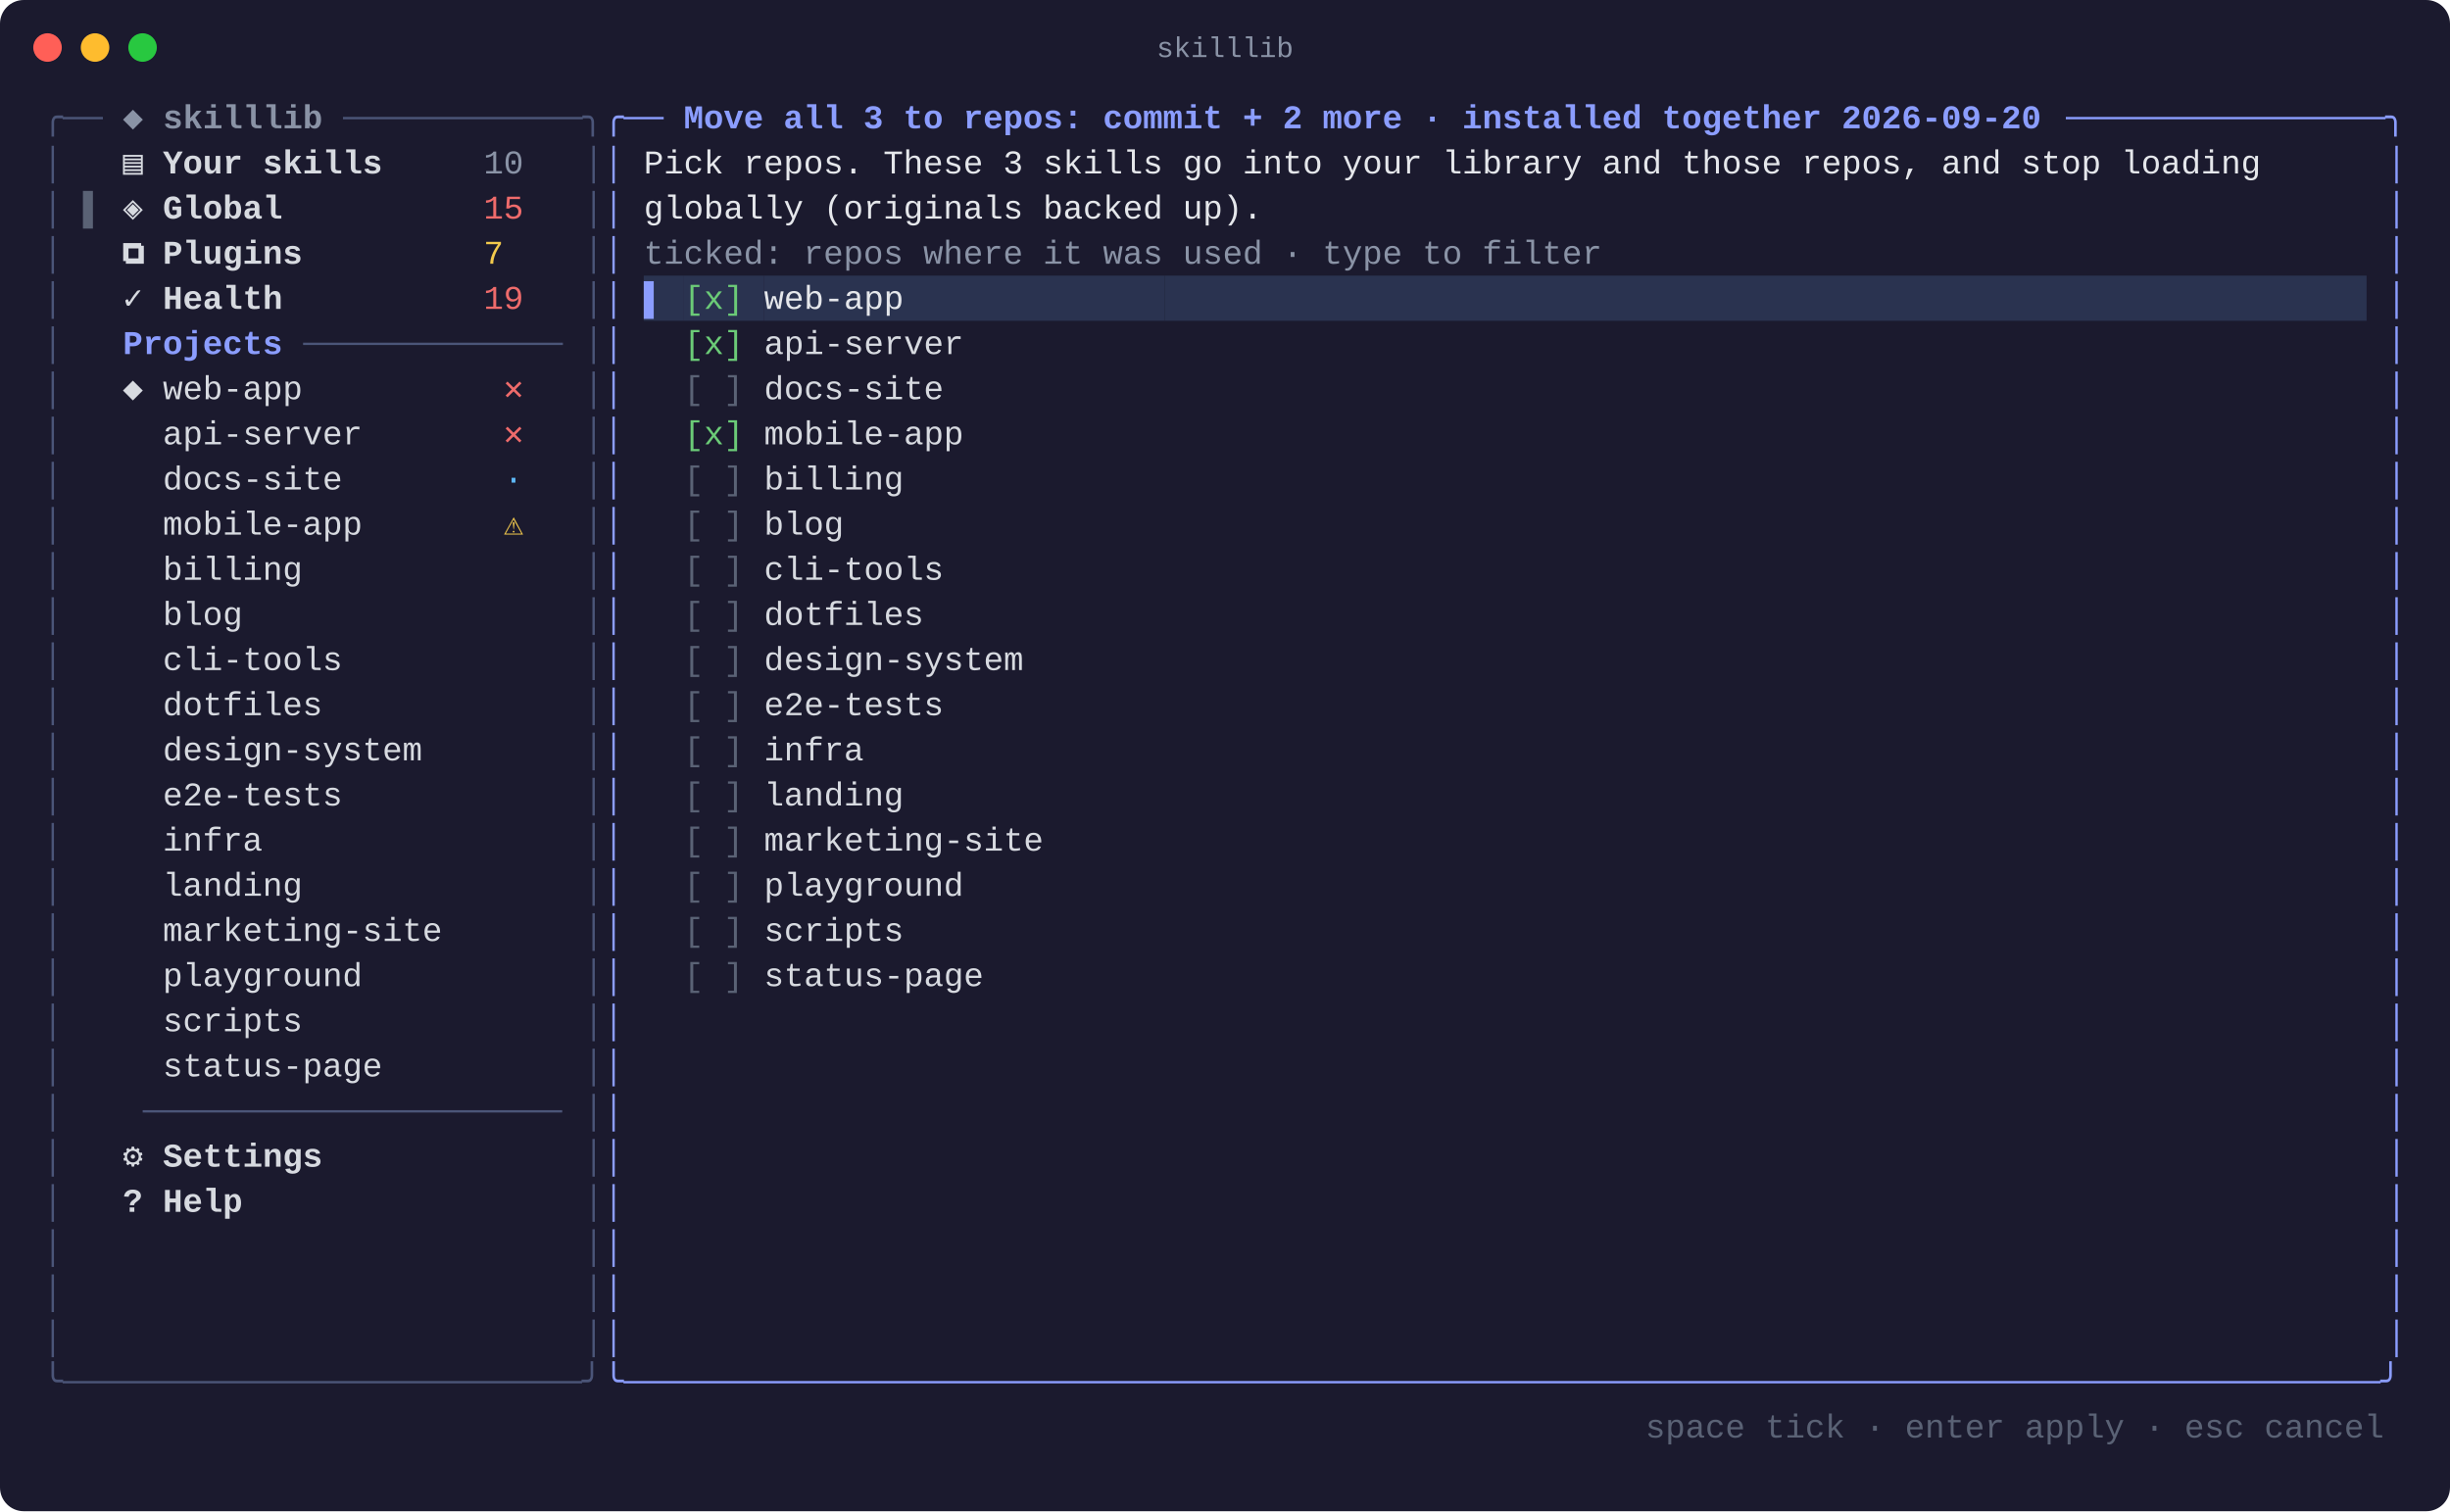
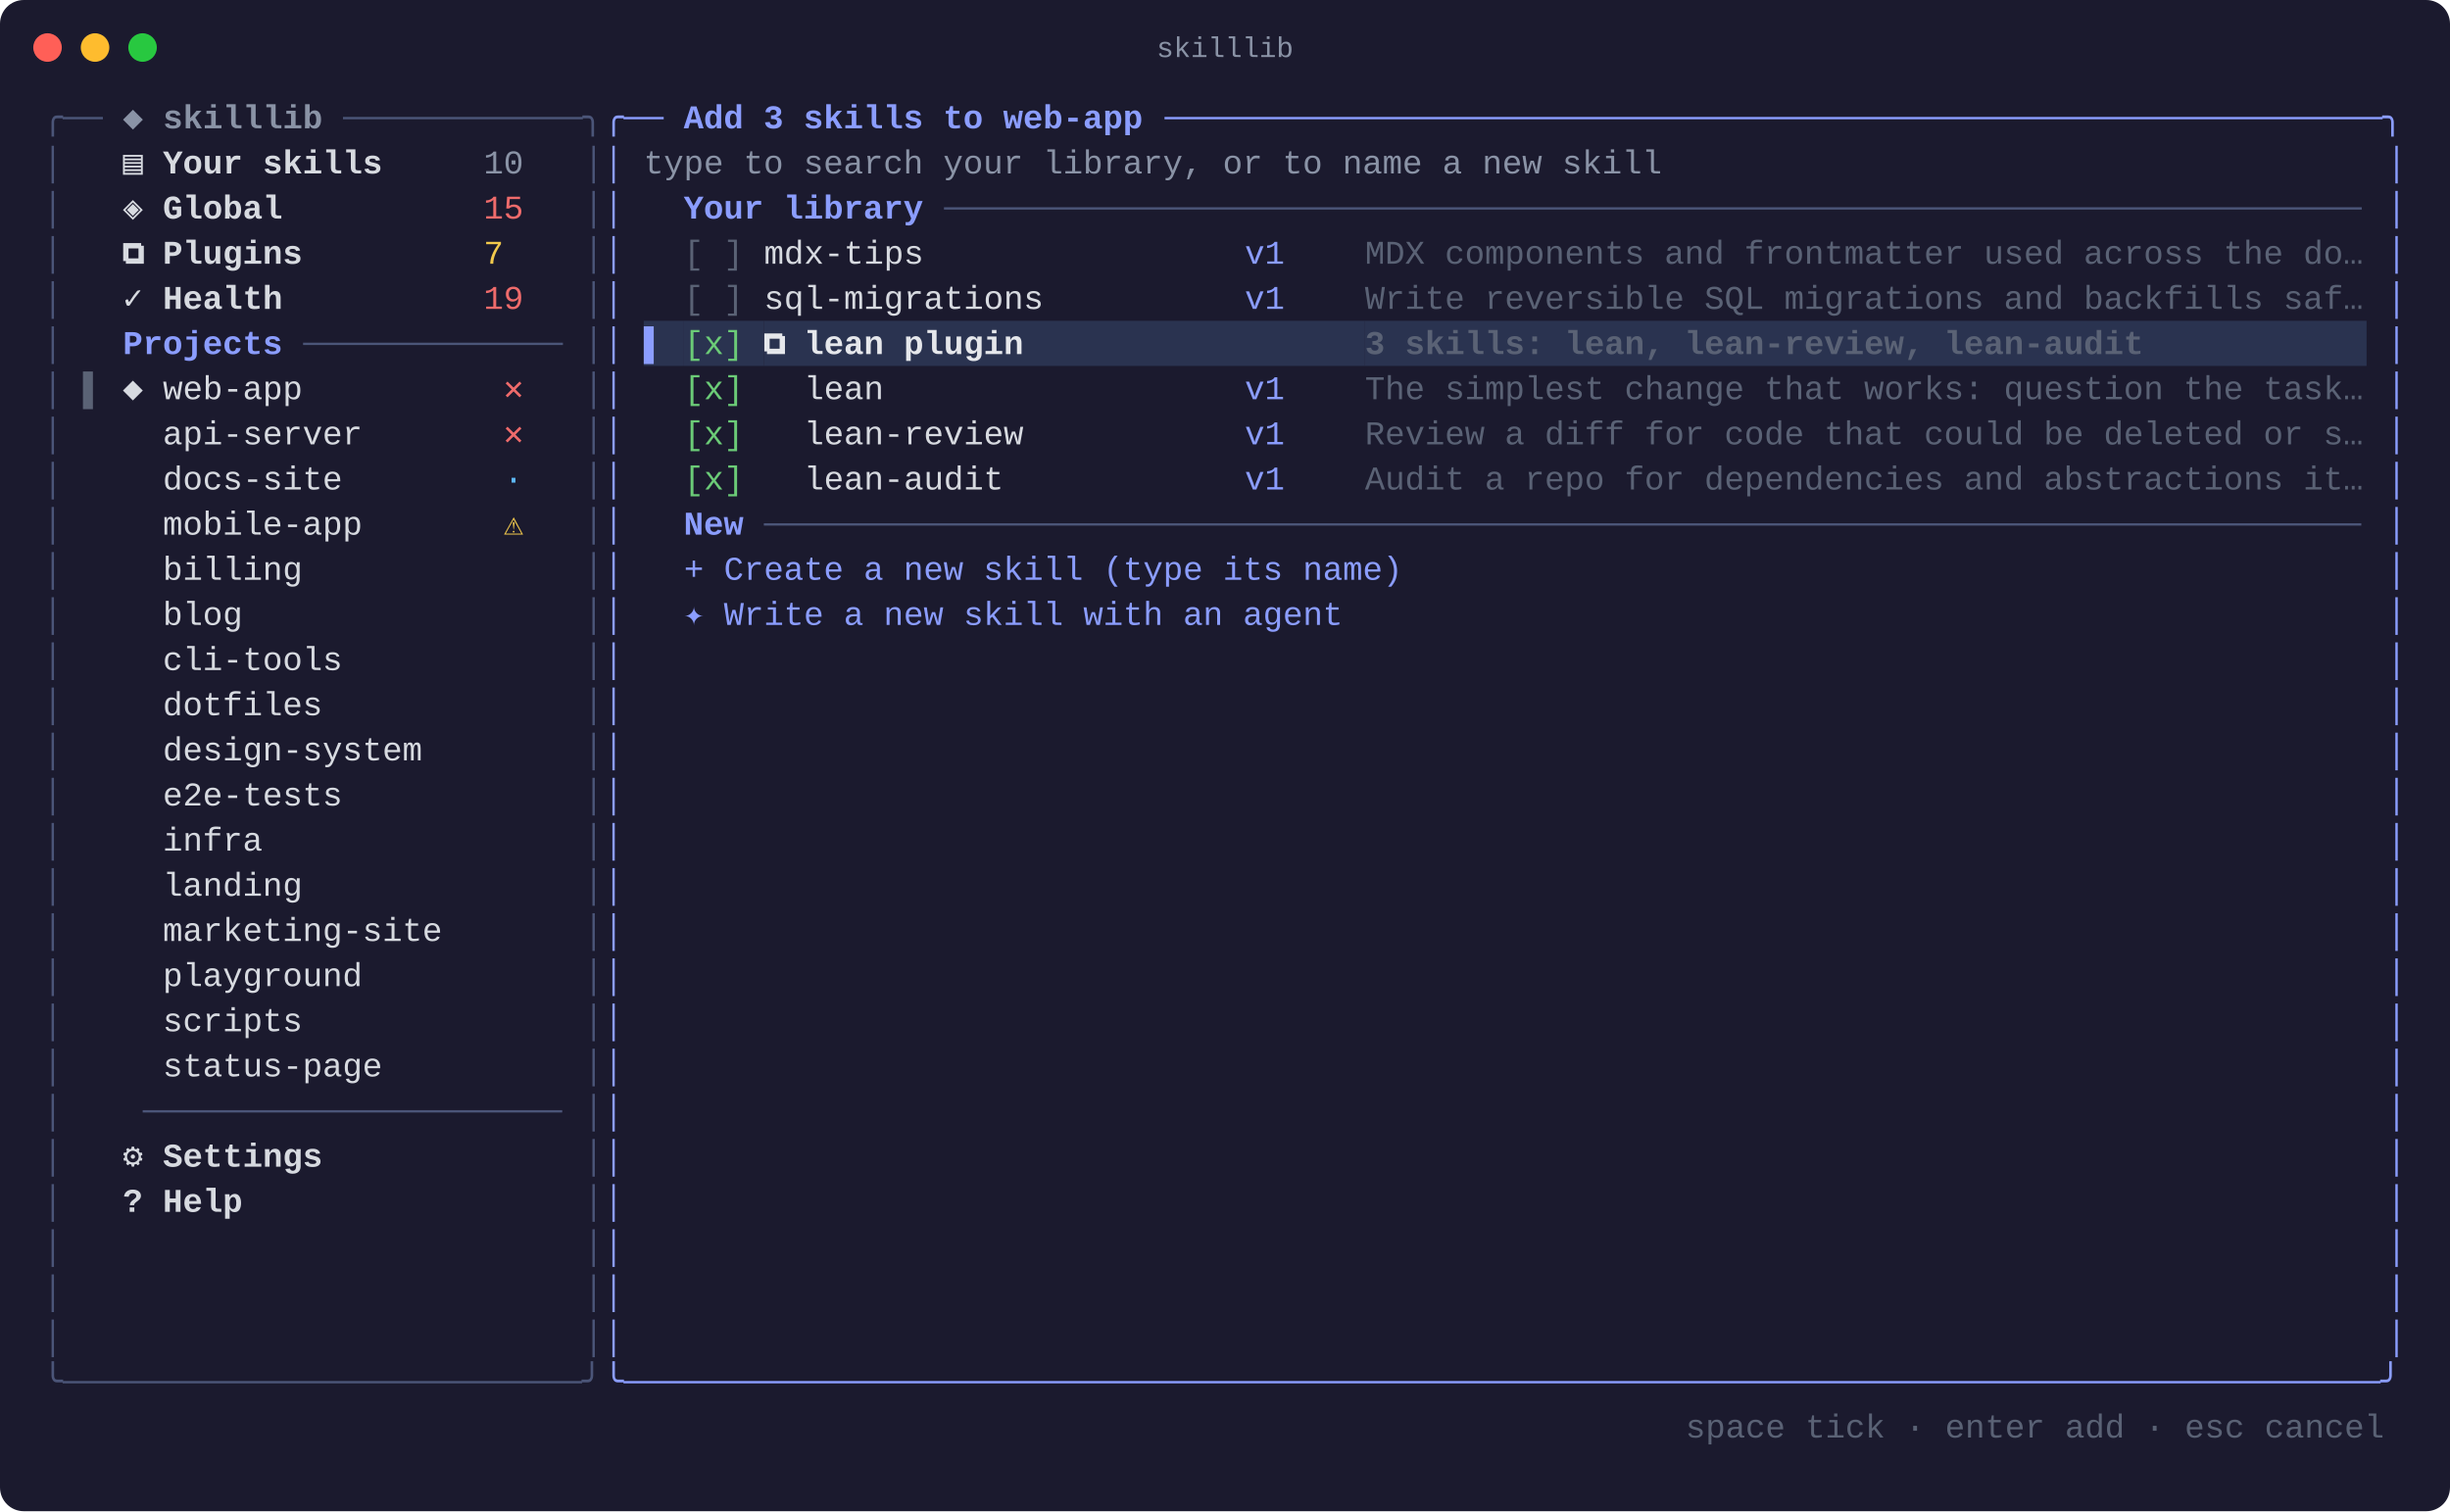
<svg xmlns="http://www.w3.org/2000/svg" width="1031" height="636" viewBox="0 0 1031 636" font-family="SFMono-Regular, Menlo, Consolas, 'Liberation Mono', monospace" font-size="14">
  <rect width="1031" height="636" rx="10" fill="#1b1a2e" />
  <circle cx="20" cy="20" r="6" fill="#ff5f57" />
  <circle cx="40" cy="20" r="6" fill="#febc2e" />
  <circle cx="60" cy="20" r="6" fill="#28c840" />
  <text x="515.5" y="24" fill="#8a93a6" font-size="12" text-anchor="middle">skilllib</text>
  <text x="18.0" y="54.0" fill="#4b5578" xml:space="preserve" textLength="25.3" lengthAdjust="spacingAndGlyphs">╭──</text>
  <text x="43.3" y="54.0" fill="#8a93a6" font-weight="bold" xml:space="preserve" textLength="101.2" lengthAdjust="spacingAndGlyphs"> ◆ skilllib </text>
  <text x="144.4" y="54.0" fill="#4b5578" xml:space="preserve" textLength="109.6" lengthAdjust="spacingAndGlyphs">────────────╮</text>
  <text x="254.0" y="54.0" fill="#8b9dff" xml:space="preserve" textLength="25.3" lengthAdjust="spacingAndGlyphs">╭──</text>
-   <text x="279.3" y="54.0" fill="#8b9dff" font-weight="bold" xml:space="preserve" textLength="590.1" lengthAdjust="spacingAndGlyphs"> Move all 3 to repos: commit + 2 more · installed together 2026-09-20 </text>
-   <text x="869.4" y="54.0" fill="#8b9dff" xml:space="preserve" textLength="143.3" lengthAdjust="spacingAndGlyphs">────────────────╮</text>
+   <text x="279.3" y="54.0" fill="#8b9dff" font-weight="bold" xml:space="preserve" textLength="210.8" lengthAdjust="spacingAndGlyphs"> Add 3 skills to web-app </text>
+   <text x="490.1" y="54.0" fill="#8b9dff" xml:space="preserve" textLength="522.7" lengthAdjust="spacingAndGlyphs">─────────────────────────────────────────────────────────────╮</text>
  <text x="18.0" y="73.0" fill="#4b5578" xml:space="preserve" textLength="8.4" lengthAdjust="spacingAndGlyphs">│</text>
  <text x="51.7" y="73.0" fill="#d7dae0" font-weight="bold" xml:space="preserve" textLength="151.7" lengthAdjust="spacingAndGlyphs">▤ Your skills     </text>
  <text x="203.5" y="73.0" fill="#8a93a6" xml:space="preserve" textLength="33.7" lengthAdjust="spacingAndGlyphs">10  </text>
  <text x="245.6" y="73.0" fill="#4b5578" xml:space="preserve" textLength="8.4" lengthAdjust="spacingAndGlyphs">│</text>
  <text x="254.0" y="73.0" fill="#8b9dff" xml:space="preserve" textLength="8.4" lengthAdjust="spacingAndGlyphs">│</text>
-   <text x="270.9" y="73.0" fill="#e5e7eb" xml:space="preserve" textLength="682.8" lengthAdjust="spacingAndGlyphs">Pick repos. These 3 skills go into your library and those repos, and stop loading</text>
+   <text x="270.9" y="73.0" fill="#8a93a6" xml:space="preserve" textLength="429.9" lengthAdjust="spacingAndGlyphs">type to search your library, or to name a new skill</text>
  <text x="1004.3" y="73.0" fill="#8b9dff" xml:space="preserve" textLength="8.4" lengthAdjust="spacingAndGlyphs">│</text>
  <text x="18.0" y="92.0" fill="#4b5578" xml:space="preserve" textLength="8.4" lengthAdjust="spacingAndGlyphs">│</text>
-   <text x="34.9" y="92.0" fill="#5a6275" xml:space="preserve" textLength="16.9" lengthAdjust="spacingAndGlyphs">▌ </text>
  <text x="51.7" y="92.0" fill="#d7dae0" font-weight="bold" xml:space="preserve" textLength="151.7" lengthAdjust="spacingAndGlyphs">◈ Global          </text>
  <text x="203.5" y="92.0" fill="#ef6b6b" xml:space="preserve" textLength="33.7" lengthAdjust="spacingAndGlyphs">15  </text>
  <text x="245.6" y="92.0" fill="#4b5578" xml:space="preserve" textLength="8.4" lengthAdjust="spacingAndGlyphs">│</text>
  <text x="254.0" y="92.0" fill="#8b9dff" xml:space="preserve" textLength="8.4" lengthAdjust="spacingAndGlyphs">│</text>
-   <text x="270.9" y="92.0" fill="#e5e7eb" xml:space="preserve" textLength="261.3" lengthAdjust="spacingAndGlyphs">globally (originals backed up).</text>
+   <text x="270.9" y="92.0" fill="#8b9dff" font-weight="bold" xml:space="preserve" textLength="126.4" lengthAdjust="spacingAndGlyphs">  Your library </text>
+   <text x="397.3" y="92.0" fill="#4b5578" xml:space="preserve" textLength="598.5" lengthAdjust="spacingAndGlyphs">───────────────────────────────────────────────────────────────────────</text>
  <text x="1004.3" y="92.0" fill="#8b9dff" xml:space="preserve" textLength="8.4" lengthAdjust="spacingAndGlyphs">│</text>
  <text x="18.0" y="111.0" fill="#4b5578" xml:space="preserve" textLength="8.4" lengthAdjust="spacingAndGlyphs">│</text>
  <text x="51.7" y="111.0" fill="#d7dae0" font-weight="bold" xml:space="preserve" textLength="151.7" lengthAdjust="spacingAndGlyphs">⧉ Plugins         </text>
  <text x="203.5" y="111.0" fill="#f2c94c" xml:space="preserve" textLength="33.7" lengthAdjust="spacingAndGlyphs">7   </text>
  <text x="245.6" y="111.0" fill="#4b5578" xml:space="preserve" textLength="8.4" lengthAdjust="spacingAndGlyphs">│</text>
  <text x="254.0" y="111.0" fill="#8b9dff" xml:space="preserve" textLength="8.4" lengthAdjust="spacingAndGlyphs">│</text>
-   <text x="270.9" y="111.0" fill="#8a93a6" xml:space="preserve" textLength="404.6" lengthAdjust="spacingAndGlyphs">ticked: repos where it was used · type to filter</text>
+   <text x="270.9" y="111.0" fill="#5a6275" xml:space="preserve" textLength="50.6" lengthAdjust="spacingAndGlyphs">  [ ] </text>
+   <text x="321.5" y="111.0" fill="#d7dae0" xml:space="preserve" textLength="202.3" lengthAdjust="spacingAndGlyphs">mdx-tips                </text>
+   <text x="523.8" y="111.0" fill="#8b9dff" xml:space="preserve" textLength="50.6" lengthAdjust="spacingAndGlyphs">v1    </text>
+   <text x="574.4" y="111.0" fill="#5a6275" xml:space="preserve" textLength="421.5" lengthAdjust="spacingAndGlyphs">MDX components and frontmatter used across the do…</text>
  <text x="1004.3" y="111.0" fill="#8b9dff" xml:space="preserve" textLength="8.4" lengthAdjust="spacingAndGlyphs">│</text>
  <text x="18.0" y="130.0" fill="#4b5578" xml:space="preserve" textLength="8.4" lengthAdjust="spacingAndGlyphs">│</text>
  <text x="51.7" y="130.0" fill="#d7dae0" font-weight="bold" xml:space="preserve" textLength="151.7" lengthAdjust="spacingAndGlyphs">✓ Health          </text>
  <text x="203.5" y="130.0" fill="#ef6b6b" xml:space="preserve" textLength="33.7" lengthAdjust="spacingAndGlyphs">19  </text>
  <text x="245.6" y="130.0" fill="#4b5578" xml:space="preserve" textLength="8.4" lengthAdjust="spacingAndGlyphs">│</text>
  <text x="254.0" y="130.0" fill="#8b9dff" xml:space="preserve" textLength="8.4" lengthAdjust="spacingAndGlyphs">│</text>
-   <rect x="270.9" y="116.0" width="16.9" height="19" fill="#2a3350" />
-   <text x="270.9" y="130.0" fill="#8b9dff" xml:space="preserve" textLength="16.9" lengthAdjust="spacingAndGlyphs">▌ </text>
-   <rect x="287.8" y="116.0" width="33.7" height="19" fill="#2a3350" />
-   <text x="287.8" y="130.0" fill="#6bcb77" xml:space="preserve" textLength="33.7" lengthAdjust="spacingAndGlyphs">[x] </text>
-   <rect x="321.5" y="116.0" width="168.6" height="19" fill="#2a3350" />
-   <text x="321.5" y="130.0" fill="#e5e7eb" xml:space="preserve" textLength="168.6" lengthAdjust="spacingAndGlyphs">web-app             </text>
-   <rect x="490.1" y="116.0" width="505.8" height="19" fill="#2a3350" />
+   <text x="270.9" y="130.0" fill="#5a6275" xml:space="preserve" textLength="50.6" lengthAdjust="spacingAndGlyphs">  [ ] </text>
+   <text x="321.5" y="130.0" fill="#d7dae0" xml:space="preserve" textLength="202.3" lengthAdjust="spacingAndGlyphs">sql-migrations          </text>
+   <text x="523.8" y="130.0" fill="#8b9dff" xml:space="preserve" textLength="50.6" lengthAdjust="spacingAndGlyphs">v1    </text>
+   <text x="574.4" y="130.0" fill="#5a6275" xml:space="preserve" textLength="421.5" lengthAdjust="spacingAndGlyphs">Write reversible SQL migrations and backfills saf…</text>
  <text x="1004.3" y="130.0" fill="#8b9dff" xml:space="preserve" textLength="8.4" lengthAdjust="spacingAndGlyphs">│</text>
  <text x="18.0" y="149.0" fill="#4b5578" xml:space="preserve" textLength="8.4" lengthAdjust="spacingAndGlyphs">│</text>
  <text x="34.9" y="149.0" fill="#8b9dff" font-weight="bold" xml:space="preserve" textLength="92.7" lengthAdjust="spacingAndGlyphs">  Projects </text>
  <text x="127.6" y="149.0" fill="#4b5578" xml:space="preserve" textLength="109.6" lengthAdjust="spacingAndGlyphs">─────────────</text>
  <text x="245.6" y="149.0" fill="#4b5578" xml:space="preserve" textLength="8.4" lengthAdjust="spacingAndGlyphs">│</text>
  <text x="254.0" y="149.0" fill="#8b9dff" xml:space="preserve" textLength="8.4" lengthAdjust="spacingAndGlyphs">│</text>
+   <rect x="270.9" y="135.0" width="16.9" height="19" fill="#2a3350" />
+   <text x="270.9" y="149.0" fill="#8b9dff" xml:space="preserve" textLength="16.9" lengthAdjust="spacingAndGlyphs">▌ </text>
+   <rect x="287.8" y="135.0" width="33.7" height="19" fill="#2a3350" />
  <text x="287.8" y="149.0" fill="#6bcb77" xml:space="preserve" textLength="33.7" lengthAdjust="spacingAndGlyphs">[x] </text>
-   <text x="321.5" y="149.0" fill="#d7dae0" xml:space="preserve" textLength="168.6" lengthAdjust="spacingAndGlyphs">api-server          </text>
+   <rect x="321.5" y="135.0" width="252.9" height="19" fill="#2a3350" />
+   <text x="321.5" y="149.0" fill="#e5e7eb" font-weight="bold" xml:space="preserve" textLength="252.9" lengthAdjust="spacingAndGlyphs">⧉ lean plugin                 </text>
+   <rect x="574.4" y="135.0" width="421.5" height="19" fill="#2a3350" />
+   <text x="574.4" y="149.0" fill="#5a6275" font-weight="bold" xml:space="preserve" textLength="421.5" lengthAdjust="spacingAndGlyphs">3 skills: lean, lean-review, lean-audit           </text>
  <text x="1004.3" y="149.0" fill="#8b9dff" xml:space="preserve" textLength="8.4" lengthAdjust="spacingAndGlyphs">│</text>
  <text x="18.0" y="168.0" fill="#4b5578" xml:space="preserve" textLength="8.4" lengthAdjust="spacingAndGlyphs">│</text>
+   <text x="34.9" y="168.0" fill="#5a6275" xml:space="preserve" textLength="16.9" lengthAdjust="spacingAndGlyphs">▌ </text>
  <text x="51.7" y="168.0" fill="#d7dae0" xml:space="preserve" textLength="160.2" lengthAdjust="spacingAndGlyphs">◆ web-app          </text>
  <text x="211.9" y="168.0" fill="#ef6b6b" xml:space="preserve" textLength="25.3" lengthAdjust="spacingAndGlyphs">✕  </text>
  <text x="245.6" y="168.0" fill="#4b5578" xml:space="preserve" textLength="8.4" lengthAdjust="spacingAndGlyphs">│</text>
  <text x="254.0" y="168.0" fill="#8b9dff" xml:space="preserve" textLength="8.4" lengthAdjust="spacingAndGlyphs">│</text>
-   <text x="270.9" y="168.0" fill="#5a6275" xml:space="preserve" textLength="50.6" lengthAdjust="spacingAndGlyphs">  [ ] </text>
-   <text x="321.5" y="168.0" fill="#d7dae0" xml:space="preserve" textLength="168.6" lengthAdjust="spacingAndGlyphs">docs-site           </text>
+   <text x="287.8" y="168.0" fill="#6bcb77" xml:space="preserve" textLength="33.7" lengthAdjust="spacingAndGlyphs">[x] </text>
+   <text x="321.5" y="168.0" fill="#d7dae0" xml:space="preserve" textLength="202.3" lengthAdjust="spacingAndGlyphs">  lean                  </text>
+   <text x="523.8" y="168.0" fill="#8b9dff" xml:space="preserve" textLength="50.6" lengthAdjust="spacingAndGlyphs">v1    </text>
+   <text x="574.4" y="168.0" fill="#5a6275" xml:space="preserve" textLength="421.5" lengthAdjust="spacingAndGlyphs">The simplest change that works: question the task…</text>
  <text x="1004.3" y="168.0" fill="#8b9dff" xml:space="preserve" textLength="8.4" lengthAdjust="spacingAndGlyphs">│</text>
  <text x="18.0" y="187.0" fill="#4b5578" xml:space="preserve" textLength="8.4" lengthAdjust="spacingAndGlyphs">│</text>
  <text x="51.7" y="187.0" fill="#d7dae0" xml:space="preserve" textLength="160.2" lengthAdjust="spacingAndGlyphs">  api-server       </text>
  <text x="211.9" y="187.0" fill="#ef6b6b" xml:space="preserve" textLength="25.3" lengthAdjust="spacingAndGlyphs">✕  </text>
  <text x="245.6" y="187.0" fill="#4b5578" xml:space="preserve" textLength="8.4" lengthAdjust="spacingAndGlyphs">│</text>
  <text x="254.0" y="187.0" fill="#8b9dff" xml:space="preserve" textLength="8.4" lengthAdjust="spacingAndGlyphs">│</text>
  <text x="287.8" y="187.0" fill="#6bcb77" xml:space="preserve" textLength="33.7" lengthAdjust="spacingAndGlyphs">[x] </text>
-   <text x="321.5" y="187.0" fill="#d7dae0" xml:space="preserve" textLength="168.6" lengthAdjust="spacingAndGlyphs">mobile-app          </text>
+   <text x="321.5" y="187.0" fill="#d7dae0" xml:space="preserve" textLength="202.3" lengthAdjust="spacingAndGlyphs">  lean-review           </text>
+   <text x="523.8" y="187.0" fill="#8b9dff" xml:space="preserve" textLength="50.6" lengthAdjust="spacingAndGlyphs">v1    </text>
+   <text x="574.4" y="187.0" fill="#5a6275" xml:space="preserve" textLength="421.5" lengthAdjust="spacingAndGlyphs">Review a diff for code that could be deleted or s…</text>
  <text x="1004.3" y="187.0" fill="#8b9dff" xml:space="preserve" textLength="8.4" lengthAdjust="spacingAndGlyphs">│</text>
  <text x="18.0" y="206.0" fill="#4b5578" xml:space="preserve" textLength="8.4" lengthAdjust="spacingAndGlyphs">│</text>
  <text x="51.7" y="206.0" fill="#d7dae0" xml:space="preserve" textLength="160.2" lengthAdjust="spacingAndGlyphs">  docs-site        </text>
  <text x="211.9" y="206.0" fill="#5eb8f7" xml:space="preserve" textLength="25.3" lengthAdjust="spacingAndGlyphs">·  </text>
  <text x="245.6" y="206.0" fill="#4b5578" xml:space="preserve" textLength="8.4" lengthAdjust="spacingAndGlyphs">│</text>
  <text x="254.0" y="206.0" fill="#8b9dff" xml:space="preserve" textLength="8.4" lengthAdjust="spacingAndGlyphs">│</text>
-   <text x="270.9" y="206.0" fill="#5a6275" xml:space="preserve" textLength="50.6" lengthAdjust="spacingAndGlyphs">  [ ] </text>
-   <text x="321.5" y="206.0" fill="#d7dae0" xml:space="preserve" textLength="168.6" lengthAdjust="spacingAndGlyphs">billing             </text>
+   <text x="287.8" y="206.0" fill="#6bcb77" xml:space="preserve" textLength="33.7" lengthAdjust="spacingAndGlyphs">[x] </text>
+   <text x="321.5" y="206.0" fill="#d7dae0" xml:space="preserve" textLength="202.3" lengthAdjust="spacingAndGlyphs">  lean-audit            </text>
+   <text x="523.8" y="206.0" fill="#8b9dff" xml:space="preserve" textLength="50.6" lengthAdjust="spacingAndGlyphs">v1    </text>
+   <text x="574.4" y="206.0" fill="#5a6275" xml:space="preserve" textLength="421.5" lengthAdjust="spacingAndGlyphs">Audit a repo for dependencies and abstractions it…</text>
  <text x="1004.3" y="206.0" fill="#8b9dff" xml:space="preserve" textLength="8.4" lengthAdjust="spacingAndGlyphs">│</text>
  <text x="18.0" y="225.0" fill="#4b5578" xml:space="preserve" textLength="8.4" lengthAdjust="spacingAndGlyphs">│</text>
  <text x="51.7" y="225.0" fill="#d7dae0" xml:space="preserve" textLength="160.2" lengthAdjust="spacingAndGlyphs">  mobile-app       </text>
  <text x="211.9" y="225.0" fill="#f2c94c" xml:space="preserve" textLength="25.3" lengthAdjust="spacingAndGlyphs">⚠  </text>
  <text x="245.6" y="225.0" fill="#4b5578" xml:space="preserve" textLength="8.4" lengthAdjust="spacingAndGlyphs">│</text>
  <text x="254.0" y="225.0" fill="#8b9dff" xml:space="preserve" textLength="8.4" lengthAdjust="spacingAndGlyphs">│</text>
-   <text x="270.9" y="225.0" fill="#5a6275" xml:space="preserve" textLength="50.6" lengthAdjust="spacingAndGlyphs">  [ ] </text>
-   <text x="321.5" y="225.0" fill="#d7dae0" xml:space="preserve" textLength="168.6" lengthAdjust="spacingAndGlyphs">blog                </text>
+   <text x="270.9" y="225.0" fill="#8b9dff" font-weight="bold" xml:space="preserve" textLength="50.6" lengthAdjust="spacingAndGlyphs">  New </text>
+   <text x="321.5" y="225.0" fill="#4b5578" xml:space="preserve" textLength="674.4" lengthAdjust="spacingAndGlyphs">────────────────────────────────────────────────────────────────────────────────</text>
  <text x="1004.3" y="225.0" fill="#8b9dff" xml:space="preserve" textLength="8.4" lengthAdjust="spacingAndGlyphs">│</text>
  <text x="18.0" y="244.0" fill="#4b5578" xml:space="preserve" textLength="8.4" lengthAdjust="spacingAndGlyphs">│</text>
  <text x="51.7" y="244.0" fill="#d7dae0" xml:space="preserve" textLength="193.9" lengthAdjust="spacingAndGlyphs">  billing              </text>
  <text x="245.6" y="244.0" fill="#4b5578" xml:space="preserve" textLength="8.4" lengthAdjust="spacingAndGlyphs">│</text>
  <text x="254.0" y="244.0" fill="#8b9dff" xml:space="preserve" textLength="8.4" lengthAdjust="spacingAndGlyphs">│</text>
-   <text x="270.9" y="244.0" fill="#5a6275" xml:space="preserve" textLength="50.6" lengthAdjust="spacingAndGlyphs">  [ ] </text>
-   <text x="321.5" y="244.0" fill="#d7dae0" xml:space="preserve" textLength="168.6" lengthAdjust="spacingAndGlyphs">cli-tools           </text>
+   <text x="287.8" y="244.0" fill="#8b9dff" xml:space="preserve" textLength="708.1" lengthAdjust="spacingAndGlyphs">+ Create a new skill (type its name)                                                </text>
  <text x="1004.3" y="244.0" fill="#8b9dff" xml:space="preserve" textLength="8.4" lengthAdjust="spacingAndGlyphs">│</text>
  <text x="18.0" y="263.0" fill="#4b5578" xml:space="preserve" textLength="8.4" lengthAdjust="spacingAndGlyphs">│</text>
  <text x="51.7" y="263.0" fill="#d7dae0" xml:space="preserve" textLength="193.9" lengthAdjust="spacingAndGlyphs">  blog                 </text>
  <text x="245.6" y="263.0" fill="#4b5578" xml:space="preserve" textLength="8.4" lengthAdjust="spacingAndGlyphs">│</text>
  <text x="254.0" y="263.0" fill="#8b9dff" xml:space="preserve" textLength="8.4" lengthAdjust="spacingAndGlyphs">│</text>
-   <text x="270.9" y="263.0" fill="#5a6275" xml:space="preserve" textLength="50.6" lengthAdjust="spacingAndGlyphs">  [ ] </text>
-   <text x="321.5" y="263.0" fill="#d7dae0" xml:space="preserve" textLength="168.6" lengthAdjust="spacingAndGlyphs">dotfiles            </text>
+   <text x="287.8" y="263.0" fill="#8b9dff" xml:space="preserve" textLength="708.1" lengthAdjust="spacingAndGlyphs">✦ Write a new skill with an agent                                                   </text>
  <text x="1004.3" y="263.0" fill="#8b9dff" xml:space="preserve" textLength="8.4" lengthAdjust="spacingAndGlyphs">│</text>
  <text x="18.0" y="282.0" fill="#4b5578" xml:space="preserve" textLength="8.4" lengthAdjust="spacingAndGlyphs">│</text>
  <text x="51.7" y="282.0" fill="#d7dae0" xml:space="preserve" textLength="193.9" lengthAdjust="spacingAndGlyphs">  cli-tools            </text>
  <text x="245.6" y="282.0" fill="#4b5578" xml:space="preserve" textLength="8.4" lengthAdjust="spacingAndGlyphs">│</text>
  <text x="254.0" y="282.0" fill="#8b9dff" xml:space="preserve" textLength="8.4" lengthAdjust="spacingAndGlyphs">│</text>
-   <text x="270.9" y="282.0" fill="#5a6275" xml:space="preserve" textLength="50.6" lengthAdjust="spacingAndGlyphs">  [ ] </text>
-   <text x="321.5" y="282.0" fill="#d7dae0" xml:space="preserve" textLength="168.6" lengthAdjust="spacingAndGlyphs">design-system       </text>
  <text x="1004.3" y="282.0" fill="#8b9dff" xml:space="preserve" textLength="8.4" lengthAdjust="spacingAndGlyphs">│</text>
  <text x="18.0" y="301.0" fill="#4b5578" xml:space="preserve" textLength="8.4" lengthAdjust="spacingAndGlyphs">│</text>
  <text x="51.7" y="301.0" fill="#d7dae0" xml:space="preserve" textLength="193.9" lengthAdjust="spacingAndGlyphs">  dotfiles             </text>
  <text x="245.6" y="301.0" fill="#4b5578" xml:space="preserve" textLength="8.4" lengthAdjust="spacingAndGlyphs">│</text>
  <text x="254.0" y="301.0" fill="#8b9dff" xml:space="preserve" textLength="8.4" lengthAdjust="spacingAndGlyphs">│</text>
-   <text x="270.9" y="301.0" fill="#5a6275" xml:space="preserve" textLength="50.6" lengthAdjust="spacingAndGlyphs">  [ ] </text>
-   <text x="321.5" y="301.0" fill="#d7dae0" xml:space="preserve" textLength="168.6" lengthAdjust="spacingAndGlyphs">e2e-tests           </text>
  <text x="1004.3" y="301.0" fill="#8b9dff" xml:space="preserve" textLength="8.4" lengthAdjust="spacingAndGlyphs">│</text>
  <text x="18.0" y="320.0" fill="#4b5578" xml:space="preserve" textLength="8.4" lengthAdjust="spacingAndGlyphs">│</text>
  <text x="51.7" y="320.0" fill="#d7dae0" xml:space="preserve" textLength="193.9" lengthAdjust="spacingAndGlyphs">  design-system        </text>
  <text x="245.6" y="320.0" fill="#4b5578" xml:space="preserve" textLength="8.4" lengthAdjust="spacingAndGlyphs">│</text>
  <text x="254.0" y="320.0" fill="#8b9dff" xml:space="preserve" textLength="8.4" lengthAdjust="spacingAndGlyphs">│</text>
-   <text x="270.9" y="320.0" fill="#5a6275" xml:space="preserve" textLength="50.6" lengthAdjust="spacingAndGlyphs">  [ ] </text>
-   <text x="321.5" y="320.0" fill="#d7dae0" xml:space="preserve" textLength="168.6" lengthAdjust="spacingAndGlyphs">infra               </text>
  <text x="1004.3" y="320.0" fill="#8b9dff" xml:space="preserve" textLength="8.4" lengthAdjust="spacingAndGlyphs">│</text>
  <text x="18.0" y="339.0" fill="#4b5578" xml:space="preserve" textLength="8.4" lengthAdjust="spacingAndGlyphs">│</text>
  <text x="51.7" y="339.0" fill="#d7dae0" xml:space="preserve" textLength="193.9" lengthAdjust="spacingAndGlyphs">  e2e-tests            </text>
  <text x="245.6" y="339.0" fill="#4b5578" xml:space="preserve" textLength="8.4" lengthAdjust="spacingAndGlyphs">│</text>
  <text x="254.0" y="339.0" fill="#8b9dff" xml:space="preserve" textLength="8.4" lengthAdjust="spacingAndGlyphs">│</text>
-   <text x="270.9" y="339.0" fill="#5a6275" xml:space="preserve" textLength="50.6" lengthAdjust="spacingAndGlyphs">  [ ] </text>
-   <text x="321.5" y="339.0" fill="#d7dae0" xml:space="preserve" textLength="168.6" lengthAdjust="spacingAndGlyphs">landing             </text>
  <text x="1004.3" y="339.0" fill="#8b9dff" xml:space="preserve" textLength="8.4" lengthAdjust="spacingAndGlyphs">│</text>
  <text x="18.0" y="358.0" fill="#4b5578" xml:space="preserve" textLength="8.4" lengthAdjust="spacingAndGlyphs">│</text>
  <text x="51.7" y="358.0" fill="#d7dae0" xml:space="preserve" textLength="193.9" lengthAdjust="spacingAndGlyphs">  infra                </text>
  <text x="245.6" y="358.0" fill="#4b5578" xml:space="preserve" textLength="8.4" lengthAdjust="spacingAndGlyphs">│</text>
  <text x="254.0" y="358.0" fill="#8b9dff" xml:space="preserve" textLength="8.4" lengthAdjust="spacingAndGlyphs">│</text>
-   <text x="270.9" y="358.0" fill="#5a6275" xml:space="preserve" textLength="50.6" lengthAdjust="spacingAndGlyphs">  [ ] </text>
-   <text x="321.5" y="358.0" fill="#d7dae0" xml:space="preserve" textLength="168.6" lengthAdjust="spacingAndGlyphs">marketing-site      </text>
  <text x="1004.3" y="358.0" fill="#8b9dff" xml:space="preserve" textLength="8.4" lengthAdjust="spacingAndGlyphs">│</text>
  <text x="18.0" y="377.0" fill="#4b5578" xml:space="preserve" textLength="8.4" lengthAdjust="spacingAndGlyphs">│</text>
  <text x="51.7" y="377.0" fill="#d7dae0" xml:space="preserve" textLength="193.9" lengthAdjust="spacingAndGlyphs">  landing              </text>
  <text x="245.6" y="377.0" fill="#4b5578" xml:space="preserve" textLength="8.4" lengthAdjust="spacingAndGlyphs">│</text>
  <text x="254.0" y="377.0" fill="#8b9dff" xml:space="preserve" textLength="8.4" lengthAdjust="spacingAndGlyphs">│</text>
-   <text x="270.9" y="377.0" fill="#5a6275" xml:space="preserve" textLength="50.6" lengthAdjust="spacingAndGlyphs">  [ ] </text>
-   <text x="321.5" y="377.0" fill="#d7dae0" xml:space="preserve" textLength="168.6" lengthAdjust="spacingAndGlyphs">playground          </text>
  <text x="1004.3" y="377.0" fill="#8b9dff" xml:space="preserve" textLength="8.4" lengthAdjust="spacingAndGlyphs">│</text>
  <text x="18.0" y="396.0" fill="#4b5578" xml:space="preserve" textLength="8.4" lengthAdjust="spacingAndGlyphs">│</text>
  <text x="51.7" y="396.0" fill="#d7dae0" xml:space="preserve" textLength="193.9" lengthAdjust="spacingAndGlyphs">  marketing-site       </text>
  <text x="245.6" y="396.0" fill="#4b5578" xml:space="preserve" textLength="8.4" lengthAdjust="spacingAndGlyphs">│</text>
  <text x="254.0" y="396.0" fill="#8b9dff" xml:space="preserve" textLength="8.4" lengthAdjust="spacingAndGlyphs">│</text>
-   <text x="270.9" y="396.0" fill="#5a6275" xml:space="preserve" textLength="50.6" lengthAdjust="spacingAndGlyphs">  [ ] </text>
-   <text x="321.5" y="396.0" fill="#d7dae0" xml:space="preserve" textLength="168.6" lengthAdjust="spacingAndGlyphs">scripts             </text>
  <text x="1004.3" y="396.0" fill="#8b9dff" xml:space="preserve" textLength="8.4" lengthAdjust="spacingAndGlyphs">│</text>
  <text x="18.0" y="415.0" fill="#4b5578" xml:space="preserve" textLength="8.4" lengthAdjust="spacingAndGlyphs">│</text>
  <text x="51.7" y="415.0" fill="#d7dae0" xml:space="preserve" textLength="193.9" lengthAdjust="spacingAndGlyphs">  playground           </text>
  <text x="245.6" y="415.0" fill="#4b5578" xml:space="preserve" textLength="8.4" lengthAdjust="spacingAndGlyphs">│</text>
  <text x="254.0" y="415.0" fill="#8b9dff" xml:space="preserve" textLength="8.4" lengthAdjust="spacingAndGlyphs">│</text>
-   <text x="270.9" y="415.0" fill="#5a6275" xml:space="preserve" textLength="50.6" lengthAdjust="spacingAndGlyphs">  [ ] </text>
-   <text x="321.5" y="415.0" fill="#d7dae0" xml:space="preserve" textLength="168.6" lengthAdjust="spacingAndGlyphs">status-page         </text>
  <text x="1004.3" y="415.0" fill="#8b9dff" xml:space="preserve" textLength="8.4" lengthAdjust="spacingAndGlyphs">│</text>
  <text x="18.0" y="434.0" fill="#4b5578" xml:space="preserve" textLength="8.4" lengthAdjust="spacingAndGlyphs">│</text>
  <text x="51.7" y="434.0" fill="#d7dae0" xml:space="preserve" textLength="193.9" lengthAdjust="spacingAndGlyphs">  scripts              </text>
  <text x="245.6" y="434.0" fill="#4b5578" xml:space="preserve" textLength="8.4" lengthAdjust="spacingAndGlyphs">│</text>
  <text x="254.0" y="434.0" fill="#8b9dff" xml:space="preserve" textLength="8.4" lengthAdjust="spacingAndGlyphs">│</text>
  <text x="1004.3" y="434.0" fill="#8b9dff" xml:space="preserve" textLength="8.4" lengthAdjust="spacingAndGlyphs">│</text>
  <text x="18.0" y="453.0" fill="#4b5578" xml:space="preserve" textLength="8.4" lengthAdjust="spacingAndGlyphs">│</text>
  <text x="51.7" y="453.0" fill="#d7dae0" xml:space="preserve" textLength="193.9" lengthAdjust="spacingAndGlyphs">  status-page          </text>
  <text x="245.6" y="453.0" fill="#4b5578" xml:space="preserve" textLength="8.4" lengthAdjust="spacingAndGlyphs">│</text>
  <text x="254.0" y="453.0" fill="#8b9dff" xml:space="preserve" textLength="8.4" lengthAdjust="spacingAndGlyphs">│</text>
  <text x="1004.3" y="453.0" fill="#8b9dff" xml:space="preserve" textLength="8.4" lengthAdjust="spacingAndGlyphs">│</text>
  <text x="18.0" y="472.0" fill="#4b5578" xml:space="preserve" textLength="8.4" lengthAdjust="spacingAndGlyphs">│</text>
  <text x="60.1" y="472.0" fill="#4b5578" xml:space="preserve" textLength="177.0" lengthAdjust="spacingAndGlyphs">─────────────────────</text>
  <text x="245.6" y="472.0" fill="#4b5578" xml:space="preserve" textLength="8.4" lengthAdjust="spacingAndGlyphs">│</text>
  <text x="254.0" y="472.0" fill="#8b9dff" xml:space="preserve" textLength="8.4" lengthAdjust="spacingAndGlyphs">│</text>
  <text x="1004.3" y="472.0" fill="#8b9dff" xml:space="preserve" textLength="8.4" lengthAdjust="spacingAndGlyphs">│</text>
  <text x="18.0" y="491.0" fill="#4b5578" xml:space="preserve" textLength="8.4" lengthAdjust="spacingAndGlyphs">│</text>
  <text x="51.7" y="491.0" fill="#d7dae0" font-weight="bold" xml:space="preserve" textLength="185.5" lengthAdjust="spacingAndGlyphs">⚙ Settings            </text>
  <text x="245.6" y="491.0" fill="#4b5578" xml:space="preserve" textLength="8.4" lengthAdjust="spacingAndGlyphs">│</text>
  <text x="254.0" y="491.0" fill="#8b9dff" xml:space="preserve" textLength="8.4" lengthAdjust="spacingAndGlyphs">│</text>
  <text x="1004.3" y="491.0" fill="#8b9dff" xml:space="preserve" textLength="8.4" lengthAdjust="spacingAndGlyphs">│</text>
  <text x="18.0" y="510.0" fill="#4b5578" xml:space="preserve" textLength="8.4" lengthAdjust="spacingAndGlyphs">│</text>
  <text x="51.7" y="510.0" fill="#d7dae0" font-weight="bold" xml:space="preserve" textLength="185.5" lengthAdjust="spacingAndGlyphs">? Help                </text>
  <text x="245.6" y="510.0" fill="#4b5578" xml:space="preserve" textLength="8.4" lengthAdjust="spacingAndGlyphs">│</text>
  <text x="254.0" y="510.0" fill="#8b9dff" xml:space="preserve" textLength="8.4" lengthAdjust="spacingAndGlyphs">│</text>
  <text x="1004.3" y="510.0" fill="#8b9dff" xml:space="preserve" textLength="8.4" lengthAdjust="spacingAndGlyphs">│</text>
  <text x="18.0" y="529.0" fill="#4b5578" xml:space="preserve" textLength="8.4" lengthAdjust="spacingAndGlyphs">│</text>
  <text x="245.6" y="529.0" fill="#4b5578" xml:space="preserve" textLength="8.4" lengthAdjust="spacingAndGlyphs">│</text>
  <text x="254.0" y="529.0" fill="#8b9dff" xml:space="preserve" textLength="8.4" lengthAdjust="spacingAndGlyphs">│</text>
  <text x="1004.3" y="529.0" fill="#8b9dff" xml:space="preserve" textLength="8.4" lengthAdjust="spacingAndGlyphs">│</text>
  <text x="18.0" y="548.0" fill="#4b5578" xml:space="preserve" textLength="8.4" lengthAdjust="spacingAndGlyphs">│</text>
  <text x="245.6" y="548.0" fill="#4b5578" xml:space="preserve" textLength="8.4" lengthAdjust="spacingAndGlyphs">│</text>
  <text x="254.0" y="548.0" fill="#8b9dff" xml:space="preserve" textLength="8.4" lengthAdjust="spacingAndGlyphs">│</text>
  <text x="1004.3" y="548.0" fill="#8b9dff" xml:space="preserve" textLength="8.4" lengthAdjust="spacingAndGlyphs">│</text>
  <text x="18.0" y="567.0" fill="#4b5578" xml:space="preserve" textLength="8.4" lengthAdjust="spacingAndGlyphs">│</text>
  <text x="245.6" y="567.0" fill="#4b5578" xml:space="preserve" textLength="8.4" lengthAdjust="spacingAndGlyphs">│</text>
  <text x="254.0" y="567.0" fill="#8b9dff" xml:space="preserve" textLength="8.4" lengthAdjust="spacingAndGlyphs">│</text>
  <text x="1004.3" y="567.0" fill="#8b9dff" xml:space="preserve" textLength="8.4" lengthAdjust="spacingAndGlyphs">│</text>
  <text x="18.0" y="586.0" fill="#4b5578" xml:space="preserve" textLength="236.0" lengthAdjust="spacingAndGlyphs">╰──────────────────────────╯</text>
  <text x="254.0" y="586.0" fill="#8b9dff" xml:space="preserve" textLength="758.7" lengthAdjust="spacingAndGlyphs">╰────────────────────────────────────────────────────────────────────────────────────────╯</text>
-   <text x="692.4" y="605.0" fill="#5a6275" xml:space="preserve" textLength="320.3" lengthAdjust="spacingAndGlyphs">space tick · enter apply · esc cancel </text>
+   <text x="709.3" y="605.0" fill="#5a6275" xml:space="preserve" textLength="303.5" lengthAdjust="spacingAndGlyphs">space tick · enter add · esc cancel </text>
</svg>
